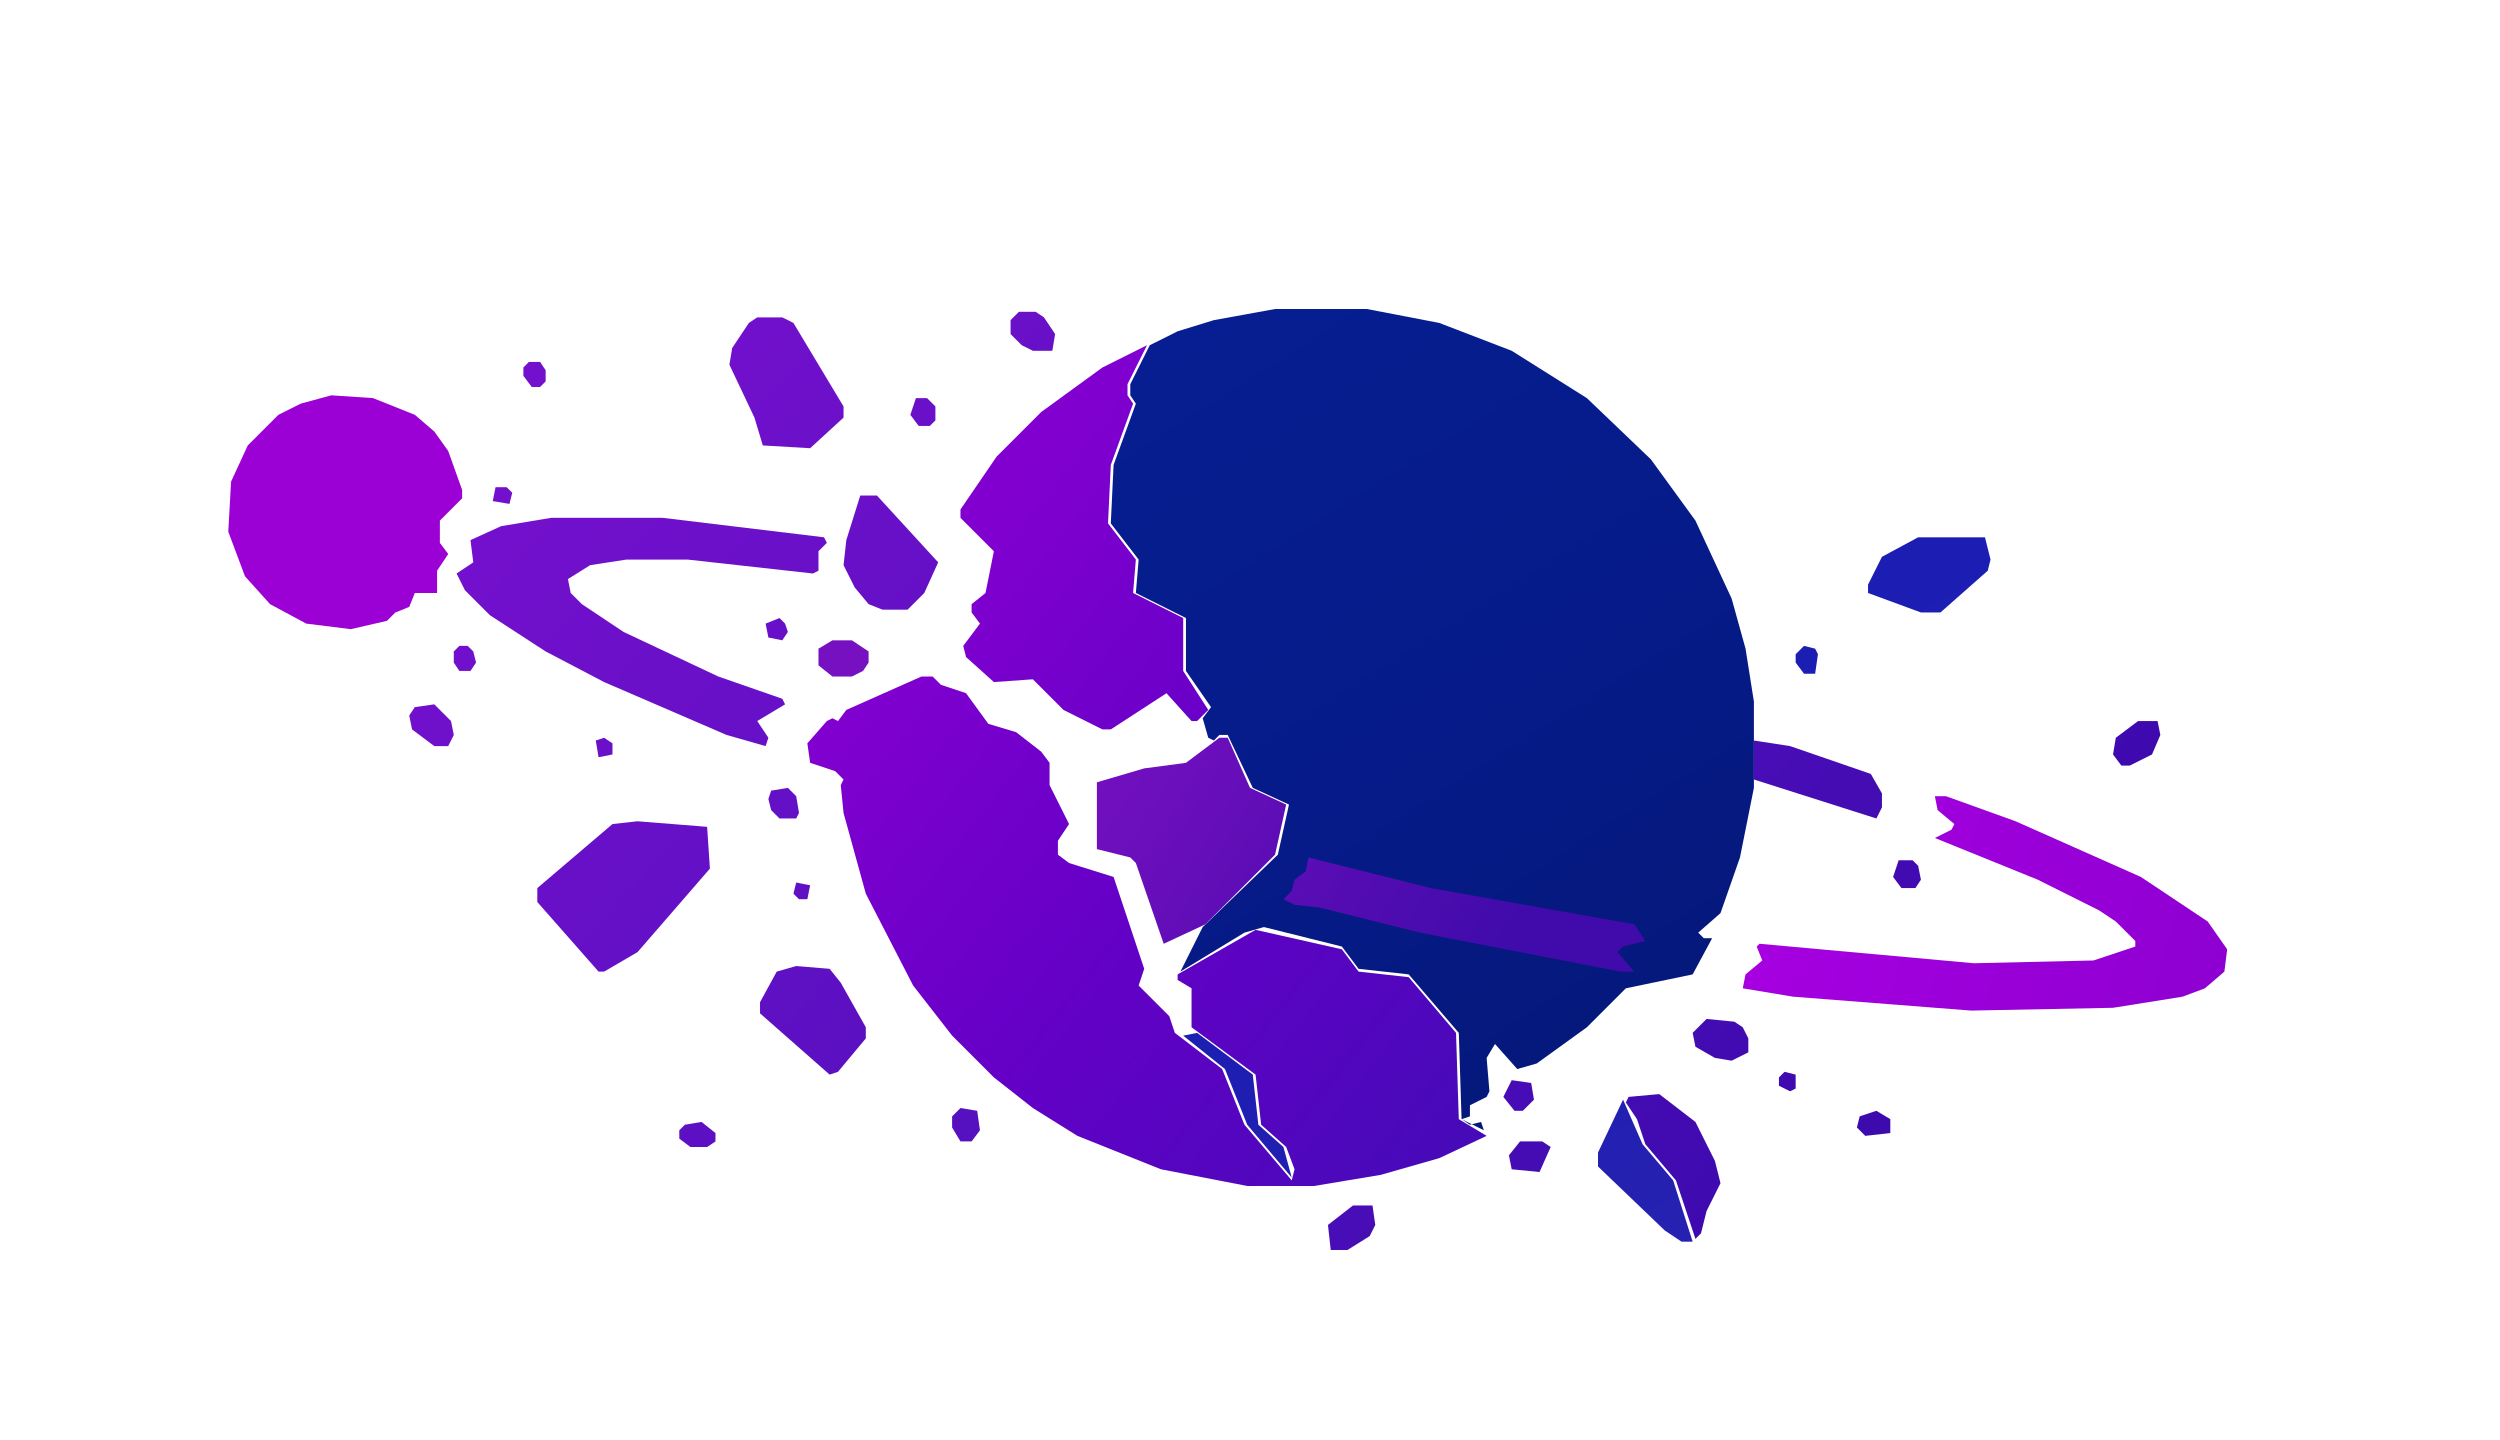
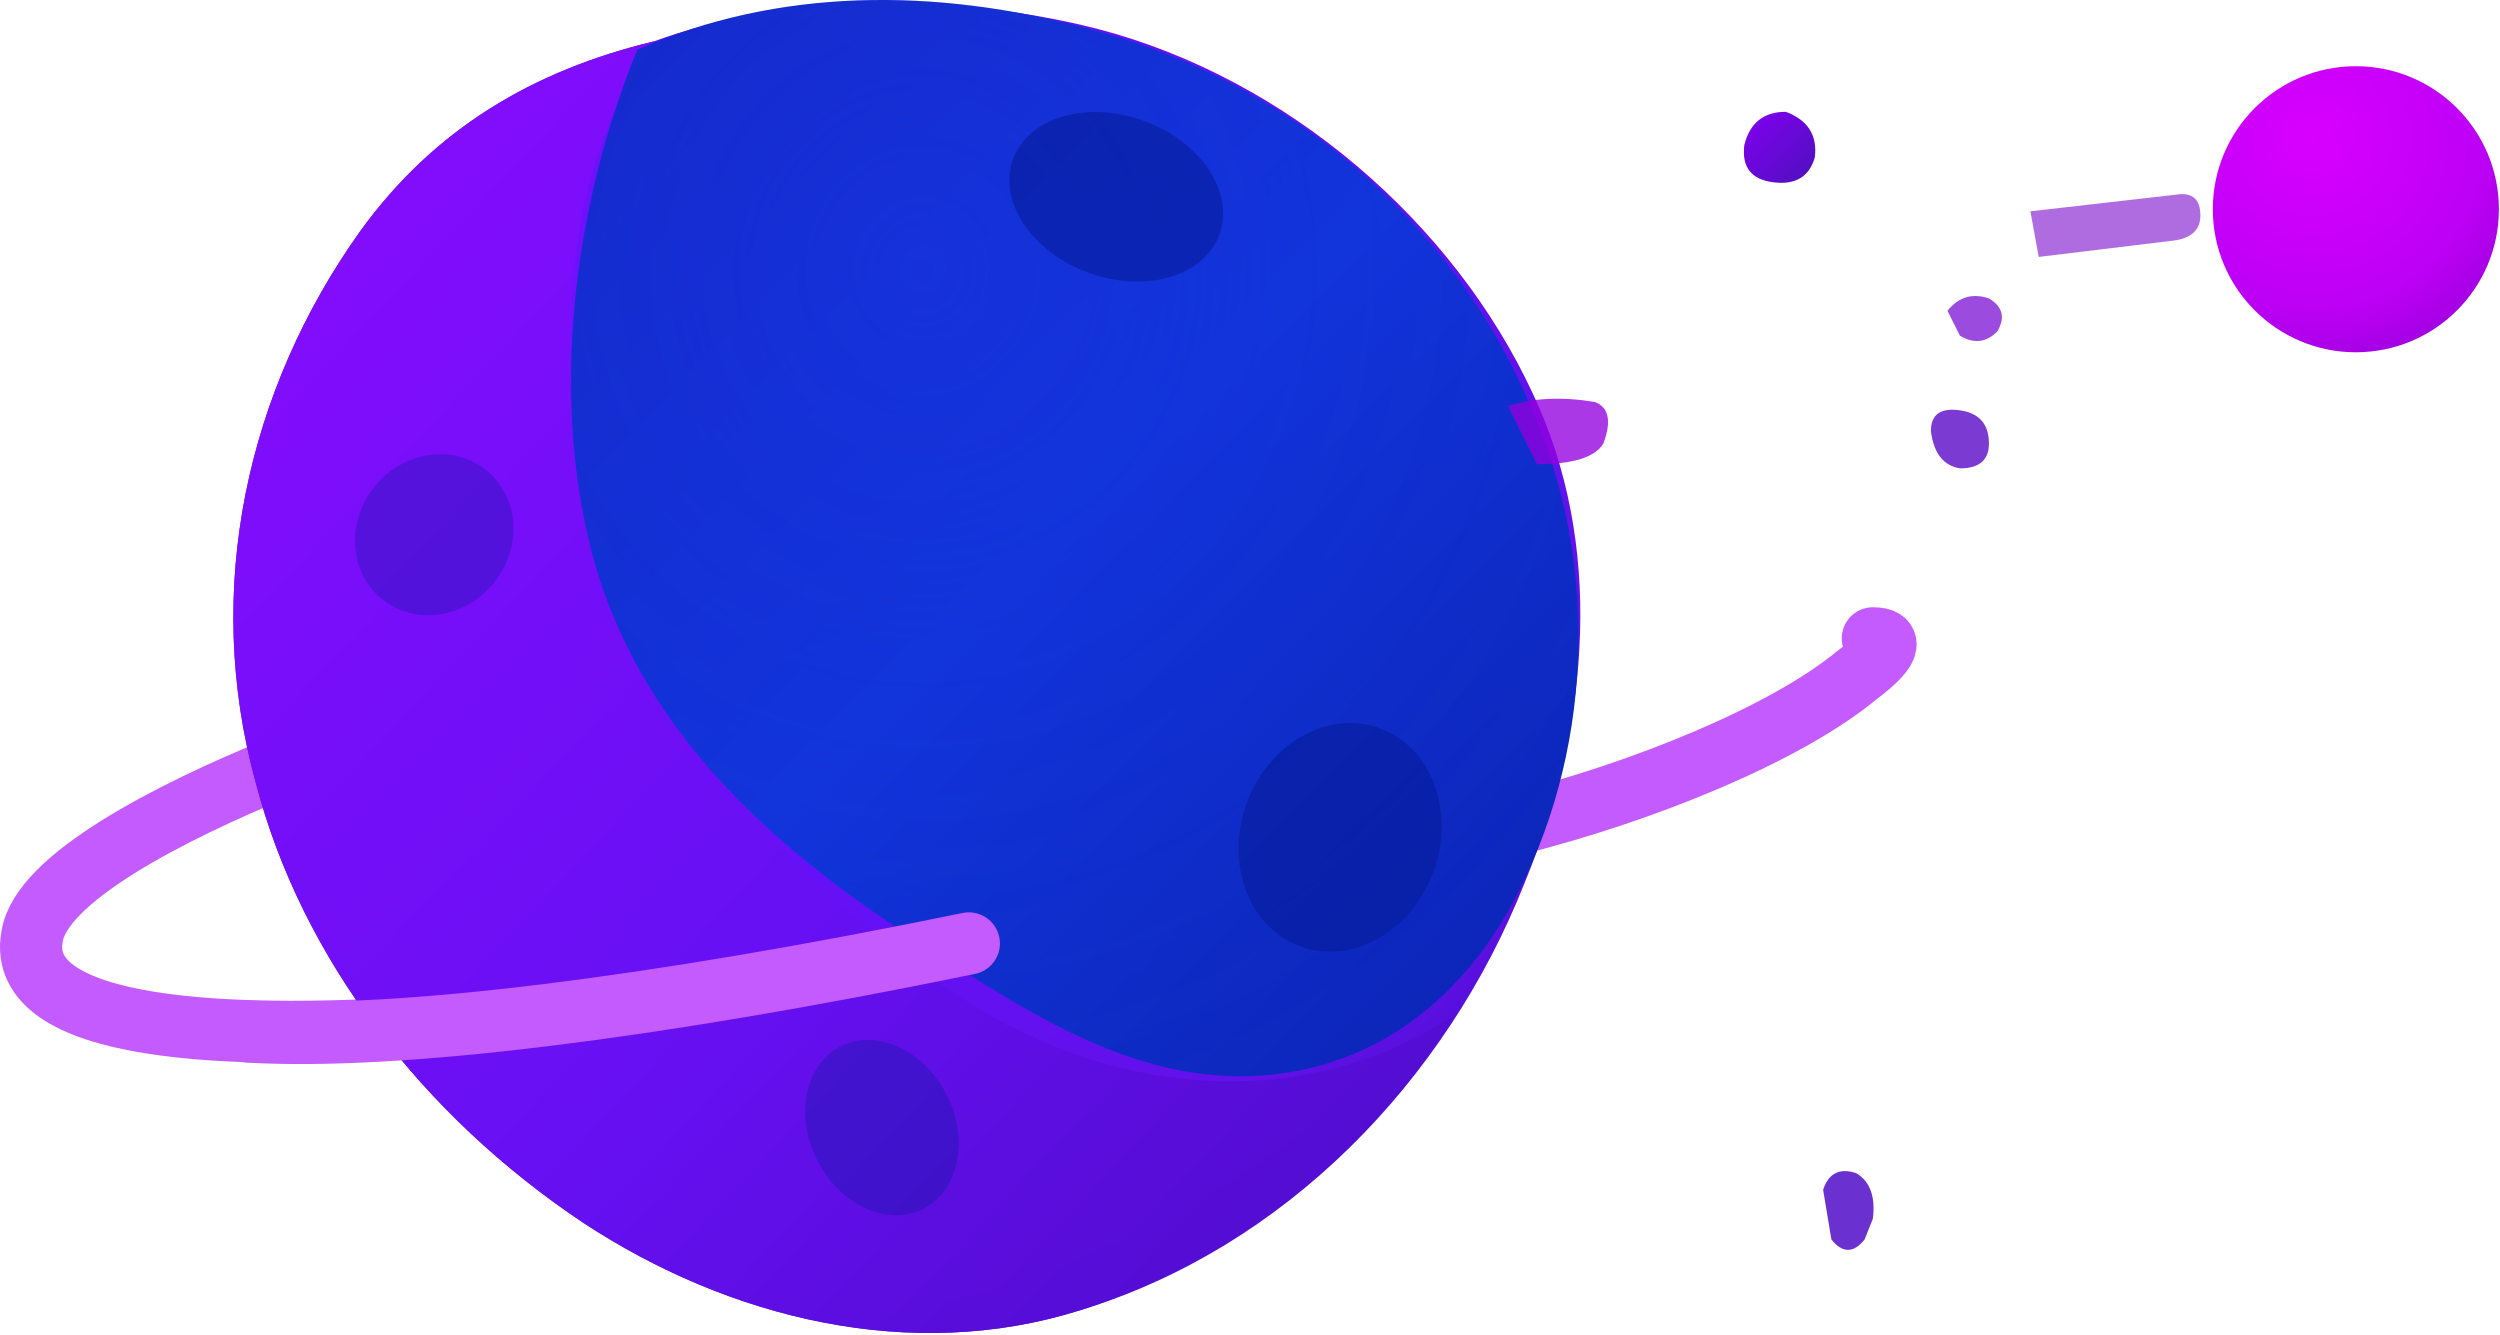
- <svg xmlns="http://www.w3.org/2000/svg" width="898" height="517" viewBox="0 0 898 517" role="img" aria-labelledby="title desc">
+ <svg xmlns="http://www.w3.org/2000/svg" width="603" height="322" viewBox="0 0 603 322" fill="none">
+   <path d="M67.733 184.969C40.733 195.969 9.733 211.969 7.733 225.969C3.733 247.969 51.733 251.969 112.733 246.969C164.733 242.969 216.733 234.969 240.733 230.969" stroke-width="15" stroke-linecap="round" stroke-linejoin="round" stroke="#C45BFF" />
+   <path d="M364.733 198.969C396.733 190.969 430.733 176.969 447.733 162.969C455.733 156.969 456.733 153.969 451.733 153.969" stroke-width="15" stroke-linecap="round" stroke-linejoin="round" stroke="#C45BFF" />
+   <path d="M157.733 9.97C187.733 -1.03 229.733 -2.03 264.733 6.97C310.733 18.97 350.733 53.969 369.733 94.969C386.733 130.97 383.733 173.97 367.733 212.97C348.733 260.97 309.733 300.97 260.733 315.97C219.733 328.97 175.733 317.97 140.733 294.97C101.733 268.97 72.733 230.97 61.733 188.97C48.733 141.97 59.733 93.969 86.733 55.969C104.733 30.97 128.733 16.97 157.733 9.97Z" fill="url(#paint0_radial_2870_1559)" />
+   <path opacity="0.96" d="M157.733 9.969C134.733 42.969 133.733 86.969 143.733 123.969C155.733 171.969 187.733 209.969 227.733 237.969C266.733 264.969 313.733 268.969 350.733 244.969C329.733 278.969 297.733 303.969 260.733 315.969C219.733 328.969 175.733 317.969 140.733 294.969C101.733 268.969 72.733 230.969 61.733 188.969C48.733 141.969 59.733 93.969 86.733 55.969C104.733 30.97 128.733 16.97 157.733 9.969Z" fill="url(#paint1_linear_2870_1559)" />
+   <path d="M153.733 11.969C187.733 -3.031 225.733 -3.031 262.733 6.969C312.733 19.969 350.733 54.969 368.733 96.969C386.733 136.969 383.733 182.969 364.733 217.969C351.733 241.969 331.733 255.969 308.733 258.969C277.733 262.969 251.733 246.969 222.733 227.969C186.733 204.969 158.733 178.969 145.733 142.969C132.733 105.969 135.733 55.969 153.733 11.969Z" fill="url(#paint2_linear_2870_1559)" />
+   <path d="M153.733 11.969C187.733 -3.031 225.733 -3.031 262.733 6.969C312.733 19.969 350.733 54.969 368.733 96.969C386.733 136.969 383.733 182.969 364.733 217.969C351.733 241.969 331.733 255.969 308.733 258.969C277.733 262.969 251.733 246.969 222.733 227.969C186.733 204.969 158.733 178.969 145.733 142.969C132.733 105.969 135.733 55.969 153.733 11.969Z" fill="url(#paint3_radial_2870_1559)" />
+   <g opacity="0.62">
+     <path d="M262.564 65.794C276.317 70.799 290.452 66.653 294.135 56.533C297.819 46.413 289.656 34.151 275.903 29.146C262.15 24.14 248.015 28.286 244.332 38.406C240.648 48.526 248.811 60.788 262.564 65.794Z" fill="#071C9B" />
+     <path d="M313.656 228.281C326.112 232.814 340.497 224.709 345.786 210.178C351.075 195.647 345.265 180.192 332.809 175.658C320.354 171.125 305.969 179.23 300.68 193.761C295.391 208.292 301.201 223.748 313.656 228.281Z" fill="#071C9B" />
+     <path opacity="0.55" d="M222.721 291.572C231.332 287.184 233.841 274.851 228.325 264.025C222.809 253.199 211.357 247.98 202.745 252.367C194.133 256.755 191.624 269.088 197.14 279.914C202.656 290.74 214.109 295.96 222.721 291.572Z" fill="#071C9B" />
+     <path opacity="0.52" d="M92.147 144.512C100.087 150.942 112.159 149.196 119.11 140.612C126.062 132.028 125.26 119.857 117.32 113.427C109.379 106.997 97.307 108.743 90.356 117.327C83.405 125.911 84.207 138.083 92.147 144.512Z" fill="#071C9B" />
+   </g>
+   <path opacity="0.78" d="M363.733 97.969C369.733 95.969 376.733 95.636 384.733 96.969C388.067 98.303 388.733 101.636 386.733 106.969C384.733 110.303 379.4 111.969 370.733 111.969L363.733 97.969Z" fill="#9300DF" />
+   <path d="M420.733 34.969C422.067 29.636 425.4 26.97 430.733 26.97C436.067 28.97 438.4 32.636 437.733 37.969C436.4 42.636 433.067 44.636 427.733 43.969C422.4 43.303 420.067 40.303 420.733 34.969Z" fill="url(#paint4_linear_2870_1559)" />
+   <path opacity="0.58" d="M489.733 50.969L524.733 46.969C528.733 46.303 530.733 47.969 530.733 51.969C530.733 55.303 528.733 57.303 524.733 57.969L491.733 61.969L489.733 50.969Z" fill="#7600C9" />
+   <path opacity="0.7" d="M469.733 74.969C472.4 71.636 475.733 70.636 479.733 71.969C483.067 73.969 483.733 76.636 481.733 79.969C479.067 82.636 476.067 82.969 472.733 80.969L469.733 74.969Z" fill="#7100D1" />
+   <path opacity="0.8" d="M465.733 103.97C465.733 99.969 468.067 98.303 472.733 98.969C477.4 99.636 479.733 102.303 479.733 106.97C479.733 110.97 477.4 112.97 472.733 112.97C468.733 112.303 466.4 109.303 465.733 103.97Z" fill="#5A0AC7" />
+   <path opacity="0.86" d="M439.733 286.969C441.067 282.969 443.733 281.636 447.733 282.969C451.067 284.969 452.4 288.636 451.733 293.969L449.733 298.969C447.067 302.303 444.4 302.303 441.733 298.969L439.733 286.969Z" fill="#5410C9" />
+   <path d="M568.233 84.969C587.287 84.969 602.733 69.523 602.733 50.469C602.733 31.416 587.287 15.97 568.233 15.97C549.18 15.97 533.733 31.416 533.733 50.469C533.733 69.523 549.18 84.969 568.233 84.969Z" fill="url(#paint5_radial_2870_1559)" />
+   <path d="M59.95 248.811C95.582 250.898 157.124 243.306 233.681 227.557" stroke-width="15" stroke-linecap="round" stroke-linejoin="round" stroke="#C45BFF" />
  <defs>
-     <linearGradient id="grad-orbita" x1="160" y1="185" x2="800" y2="365" gradientUnits="userSpaceOnUse">
-       <stop offset="0" stop-color="#9B00D4" />
-       <stop offset="0.48" stop-color="#C000F0" />
-       <stop offset="1" stop-color="#8D00D1" />
+     <radialGradient id="paint0_radial_2870_1559" cx="0" cy="0" r="1" gradientUnits="userSpaceOnUse" gradientTransform="translate(169.995 87.4627) scale(266.416 262.911)">
+       <stop stop-color="#7410FF" />
+       <stop offset="0.48" stop-color="#6511F7" />
+       <stop offset="0.82" stop-color="#6111E9" />
+       <stop offset="1" stop-color="#4D0DCE" />
+     </radialGradient>
+     <linearGradient id="paint1_linear_2870_1559" x1="56.281" y1="9.969" x2="367.334" y2="303.953" gradientUnits="userSpaceOnUse">
+       <stop stop-color="#8B0CFF" />
+       <stop offset="0.56" stop-color="#6710F4" />
+       <stop offset="1" stop-color="#4C0BC5" />
    </linearGradient>
-     <linearGradient id="grad-lua" x1="82" y1="184" x2="167" y2="184" gradientUnits="userSpaceOnUse">
-       <stop offset="0" stop-color="#6903A5" />
-       <stop offset="0.28" stop-color="#8600C6" />
-       <stop offset="0.55" stop-color="#9603DC" />
-       <stop offset="0.82" stop-color="#9603DC" />
-       <stop offset="1" stop-color="#8E00CF" />
+     <linearGradient id="paint2_linear_2870_1559" x1="157.182" y1="10.383" x2="383.364" y2="234.271" gradientUnits="userSpaceOnUse">
+       <stop stop-color="#152BCF" />
+       <stop offset="0.48" stop-color="#1236DF" />
+       <stop offset="1" stop-color="#0C24B5" />
    </linearGradient>
-     <linearGradient id="grad-roxo-superior" x1="345" y1="125" x2="440" y2="255" gradientUnits="userSpaceOnUse">
-       <stop offset="0" stop-color="#6D12D2" />
-       <stop offset="0.55" stop-color="#7410CE" />
-       <stop offset="1" stop-color="#4D0CB5" />
+     <radialGradient id="paint3_radial_2870_1559" cx="0" cy="0" r="1" gradientUnits="userSpaceOnUse" gradientTransform="translate(222.789 64.8969) scale(218.69 233.629)">
+       <stop stop-color="#1D32E2" stop-opacity="0.28" />
+       <stop offset="1" stop-color="#061C9F" stop-opacity="0" />
+     </radialGradient>
+     <linearGradient id="paint4_linear_2870_1559" x1="420.622" y1="26.97" x2="437.747" y2="44.191" gradientUnits="userSpaceOnUse">
+       <stop stop-color="#8200F2" />
+       <stop offset="1" stop-color="#4E10BD" />
    </linearGradient>
-     <linearGradient id="grad-roxo-inferior" x1="305" y1="250" x2="535" y2="430" gradientUnits="userSpaceOnUse">
-       <stop offset="0" stop-color="#8100D0" />
-       <stop offset="0.42" stop-color="#6500C7" />
-       <stop offset="1" stop-color="#430BB7" />
-     </linearGradient>
-     <linearGradient id="grad-roxo-pedra" x1="390" y1="260" x2="535" y2="350" gradientUnits="userSpaceOnUse">
-       <stop offset="0" stop-color="#7710C1" />
-       <stop offset="0.5" stop-color="#5C0DB5" />
-       <stop offset="1" stop-color="#400BAA" />
-     </linearGradient>
-     <linearGradient id="grad-azul-planeta" x1="430" y1="115" x2="610" y2="400" gradientUnits="userSpaceOnUse">
-       <stop offset="0" stop-color="#061E91" />
-       <stop offset="0.5" stop-color="#061B89" />
-       <stop offset="1" stop-color="#041777" />
-     </linearGradient>
-     <linearGradient id="grad-cristal-azul" x1="570" y1="190" x2="715" y2="445" gradientUnits="userSpaceOnUse">
-       <stop offset="0" stop-color="#171CB4" />
-       <stop offset="1" stop-color="#2A22AF" />
-     </linearGradient>
-     <linearGradient id="grad-cristal-roxo" x1="250" y1="110" x2="620" y2="445" gradientUnits="userSpaceOnUse">
-       <stop offset="0" stop-color="#7310CD" />
-       <stop offset="0.55" stop-color="#5510BF" />
-       <stop offset="1" stop-color="#3D0AAE" />
-     </linearGradient>
+     <radialGradient id="paint5_radial_2870_1559" cx="0" cy="0" r="1" gradientUnits="userSpaceOnUse" gradientTransform="translate(557.883 33.2195) scale(58.65)">
+       <stop stop-color="#D800FF" />
+       <stop offset="0.7" stop-color="#BD00F6" />
+       <stop offset="1" stop-color="#9D00DE" />
+     </radialGradient>
  </defs>
-   <g id="anel-orbital-esquerdo" aria-label="Anel orbital — trecho esquerdo" fill="url(#grad-orbita)" stroke="none">
-     <path id="anel-orbital-esquerdo-01" data-name="orbita-esquerda" d="M119.0,142.0 L108.0,145.0 L100.0,149.0 L89.0,160.0 L83.0,173.0 L82.0,191.0 L88.0,207.0 L97.0,217.0 L110.0,224.0 L126.0,226.0 L139.0,223.0 L142.0,220.0 L147.0,218.0 L149.0,213.0 L157.0,213.0 L157.0,205.0 L161.0,199.0 L158.0,195.0 L158.0,187.0 L166.0,179.0 L166.0,176.0 L161.0,162.0 L156.0,155.0 L149.0,149.0 L134.0,143.0 Z" />
-   </g>
-   <g id="anel-orbital-direito" aria-label="Anel orbital — trecho direito" fill="url(#grad-orbita)" stroke="none">
-     <path id="anel-orbital-direito-01" data-name="orbita-direita" d="M626.0,355.0 L644.0,358.0 L708.0,363.0 L759.0,362.0 L784.0,358.0 L792.0,355.0 L799.0,349.0 L800.0,341.0 L793.0,331.0 L769.0,315.0 L724.0,295.0 L699.0,286.0 L695.0,286.0 L696.0,291.0 L702.0,296.0 L701.0,298.0 L695.0,301.0 L732.0,316.0 L754.0,327.0 L760.0,331.0 L767.0,338.0 L767.0,340.0 L752.0,345.0 L709.0,346.0 L632.0,339.0 L631.0,340.0 L633.0,345.0 L627.0,350.0 Z" />
-   </g>
-   <g id="massa-roxa" aria-label="Partes roxas do planeta" fill="url(#grad-roxo-inferior)" stroke="none">
-     <path id="massa-roxa-01" data-name="hemisferio-roxo-inferior" d="M290.0,267.0 L291.0,274.0 L300.0,277.0 L303.0,280.0 L302.0,282.0 L303.0,292.0 L311.0,321.0 L328.0,354.0 L342.0,372.0 L357.0,387.0 L371.0,398.0 L387.0,408.0 L417.0,420.0 L448.0,426.0 L472.0,426.0 L496.0,422.0 L517.0,416.0 L534.0,408.0 L524.0,402.0 L523.0,371.0 L506.0,351.0 L488.0,349.0 L482.0,341.0 L451.0,334.0 L423.0,350.0 L423.0,352.0 L428.0,355.0 L428.0,369.0 L451.0,386.0 L453.0,404.0 L462.0,412.0 L465.0,420.0 L464.0,424.0 L447.0,404.0 L439.0,384.0 L422.0,371.0 L420.0,365.0 L409.0,354.0 L411.0,348.0 L400.0,315.0 L384.0,310.0 L380.0,307.0 L380.0,302.0 L384.0,296.0 L377.0,282.0 L377.0,274.0 L374.0,270.0 L365.0,263.0 L355.0,260.0 L347.0,249.0 L338.0,246.0 L335.0,243.0 L331.0,243.0 L304.0,255.0 L301.0,259.0 L299.0,258.0 L297.0,259.0 Z" />
-     <path id="massa-roxa-02" data-name="placa-roxa-superior-esquerda" d="M412.0,124.0 L396.0,132.0 L374.0,148.0 L358.0,164.0 L345.0,183.0 L345.0,186.0 L357.0,198.0 L354.0,213.0 L349.0,217.0 L349.0,220.0 L352.0,224.0 L346.0,232.0 L347.0,236.0 L357.0,245.0 L371.0,244.0 L382.0,255.0 L396.0,262.0 L399.0,262.0 L419.0,249.0 L428.0,259.0 L430.0,259.0 L434.0,255.0 L425.0,241.0 L425.0,222.0 L407.0,213.0 L408.0,201.0 L398.0,188.0 L399.0,167.0 L407.0,145.0 L405.0,142.0 L405.0,138.0 Z" />
-   </g>
-   <g id="massa-azul" aria-label="Parte azul do planeta" fill="url(#grad-azul-planeta)" stroke="none">
-     <path id="massa-azul-01" data-name="planeta-azul" d="M423.0,119.0 L413.0,124.0 L406.0,138.0 L406.0,142.0 L408.0,145.0 L400.0,167.0 L399.0,188.0 L409.0,201.0 L408.0,213.0 L426.0,222.0 L426.0,241.0 L435.0,254.0 L432.0,258.0 L434.0,265.0 L436.0,266.0 L438.0,264.0 L441.0,264.0 L450.0,283.0 L463.0,289.0 L459.0,307.0 L432.0,333.0 L424.0,349.0 L447.0,335.0 L454.0,333.0 L482.0,340.0 L488.0,348.0 L506.0,350.0 L524.0,371.0 L525.0,402.0 L533.0,406.0 L532.0,403.0 L528.0,404.0 L525.0,402.0 L528.0,401.0 L528.0,397.0 L534.0,394.0 L535.0,392.0 L534.0,380.0 L537.0,375.0 L545.0,384.0 L552.0,382.0 L570.0,369.0 L584.0,355.0 L608.0,350.0 L615.0,337.0 L612.0,337.0 L610.0,335.0 L618.0,328.0 L625.0,308.0 L630.0,283.0 L630.0,252.0 L627.0,233.0 L622.0,215.0 L609.0,187.0 L593.0,165.0 L570.0,143.0 L543.0,126.0 L517.0,116.0 L491.0,111.0 L458.0,111.0 L436.0,115.0 Z" />
-   </g>
-   <g id="placas-centrais" aria-label="Placas centrais do planeta" fill="url(#grad-roxo-pedra)" stroke="none">
-     <path id="placas-centrais-01" data-name="fragmento-central" d="M441.0,265.0 L438.0,265.0 L426.0,274.0 L411.0,276.0 L394.0,281.0 L394.0,305.0 L406.0,308.0 L408.0,310.0 L418.0,339.0 L433.0,332.0 L458.0,307.0 L462.0,289.0 L449.0,283.0 Z" />
-     <path id="placas-centrais-02" data-name="fragmento-central" d="M461.0,323.0 L465.0,325.0 L474.0,326.0 L510.0,335.0 L582.0,349.0 L587.0,349.0 L581.0,342.0 L583.0,340.0 L591.0,338.0 L587.0,332.0 L514.0,319.0 L470.0,308.0 L469.0,313.0 L465.0,316.0 L464.0,320.0 Z" />
-     <path id="placas-centrais-03" data-name="fragmento-central-pequeno" d="M294.0,233.0 L294.0,239.0 L299.0,243.0 L306.0,243.0 L310.0,241.0 L312.0,238.0 L312.0,234.0 L306.0,230.0 L299.0,230.0 Z" />
-   </g>
-   <g id="fragmentos-azuis" aria-label="Fragmentos azuis" fill="url(#grad-cristal-azul)" stroke="none">
-     <path id="fragmentos-azuis-01" data-name="fragmento-azul-superior-direito" d="M713.0,193.0 L689.0,193.0 L676.0,200.0 L671.0,210.0 L671.0,213.0 L690.0,220.0 L697.0,220.0 L714.0,205.0 L715.0,201.0 Z" />
-     <path id="fragmentos-azuis-02" data-name="fragmento-azul-inferior-direito" d="M583.0,395.0 L574.0,414.0 L574.0,419.0 L598.0,442.0 L604.0,446.0 L608.0,446.0 L601.0,424.0 L590.0,411.0 Z" />
-     <path id="fragmentos-azuis-03" data-name="fragmento-azul-inferior" d="M425.0,372.0 L440.0,384.0 L448.0,404.0 L464.0,423.0 L461.0,412.0 L452.0,404.0 L450.0,386.0 L430.0,371.0 Z" />
-     <path id="fragmentos-azuis-04" data-name="detalhe-azul" d="M648.0,232.0 L645.0,235.0 L645.0,238.0 L648.0,242.0 L652.0,242.0 L653.0,235.0 L652.0,233.0 Z" />
-   </g>
-   <g id="fragmentos-roxos" aria-label="Fragmentos roxos" fill="url(#grad-cristal-roxo)" stroke="none">
-     <path id="fragmentos-roxos-01" data-name="fragmento-solto" d="M169.0,194.0 L170.0,202.0 L164.0,206.0 L167.0,212.0 L176.0,221.0 L196.0,234.0 L217.0,245.0 L261.0,264.0 L275.0,268.0 L276.0,265.0 L272.0,259.0 L282.0,253.0 L281.0,251.0 L258.0,243.0 L224.0,227.0 L209.0,217.0 L205.0,213.0 L204.0,208.0 L212.0,203.0 L225.0,201.0 L247.0,201.0 L292.0,206.0 L294.0,205.0 L294.0,198.0 L297.0,195.0 L296.0,193.0 L238.0,186.0 L198.0,186.0 L180.0,189.0 Z" />
-     <path id="fragmentos-roxos-02" data-name="fragmento-solto" d="M254.0,297.0 L229.0,295.0 L220.0,296.0 L193.0,319.0 L193.0,324.0 L215.0,349.0 L217.0,349.0 L229.0,342.0 L255.0,312.0 Z" />
-     <path id="fragmentos-roxos-03" data-name="fragmento-solto" d="M272.0,114.0 L269.0,116.0 L263.0,125.0 L262.0,131.0 L271.0,150.0 L274.0,160.0 L291.0,161.0 L303.0,150.0 L303.0,146.0 L285.0,116.0 L281.0,114.0 Z" />
-     <path id="fragmentos-roxos-04" data-name="fragmento-solto" d="M279.0,349.0 L273.0,360.0 L273.0,364.0 L298.0,386.0 L301.0,385.0 L311.0,373.0 L311.0,369.0 L302.0,353.0 L298.0,348.0 L286.0,347.0 Z" />
-     <path id="fragmentos-roxos-05" data-name="fragmento-solto" d="M309.0,178.0 L304.0,194.0 L303.0,203.0 L307.0,211.0 L312.0,217.0 L317.0,219.0 L326.0,219.0 L332.0,213.0 L337.0,202.0 L315.0,178.0 Z" />
-     <path id="fragmentos-roxos-06" data-name="particula" d="M585.0,394.0 L584.0,396.0 L588.0,402.0 L591.0,411.0 L602.0,424.0 L609.0,445.0 L611.0,443.0 L613.0,435.0 L618.0,425.0 L616.0,417.0 L609.0,403.0 L596.0,393.0 Z" />
-     <path id="fragmentos-roxos-07" data-name="particula" d="M630.0,266.0 L630.0,280.0 L674.0,294.0 L676.0,290.0 L676.0,285.0 L672.0,278.0 L643.0,268.0 Z" />
-     <path id="fragmentos-roxos-08" data-name="particula" d="M608.0,371.0 L609.0,376.0 L616.0,380.0 L622.0,381.0 L628.0,378.0 L628.0,373.0 L626.0,369.0 L623.0,367.0 L613.0,366.0 Z" />
-     <path id="fragmentos-roxos-09" data-name="particula" d="M493.0,433.0 L486.0,433.0 L477.0,440.0 L478.0,449.0 L484.0,449.0 L492.0,444.0 L494.0,440.0 Z" />
-     <path id="fragmentos-roxos-10" data-name="particula" d="M775.0,259.0 L768.0,259.0 L760.0,265.0 L759.0,271.0 L762.0,275.0 L765.0,275.0 L773.0,271.0 L776.0,264.0 Z" />
-     <path id="fragmentos-roxos-11" data-name="particula" d="M149.0,254.0 L147.0,257.0 L148.0,262.0 L156.0,268.0 L161.0,268.0 L163.0,264.0 L162.0,259.0 L156.0,253.0 Z" />
-     <path id="fragmentos-roxos-12" data-name="particula" d="M363.0,115.0 L363.0,120.0 L367.0,124.0 L371.0,126.0 L378.0,126.0 L379.0,120.0 L375.0,114.0 L372.0,112.0 L366.0,112.0 Z" />
-     <path id="fragmentos-roxos-13" data-name="particula" d="M546.0,410.0 L542.0,415.0 L543.0,420.0 L553.0,421.0 L557.0,412.0 L554.0,410.0 Z" />
-     <path id="fragmentos-roxos-14" data-name="particula" d="M345.0,398.0 L342.0,401.0 L342.0,405.0 L345.0,410.0 L349.0,410.0 L352.0,406.0 L351.0,399.0 Z" />
-     <path id="fragmentos-roxos-15" data-name="particula" d="M277.0,284.0 L276.0,287.0 L277.0,291.0 L280.0,294.0 L286.0,294.0 L287.0,292.0 L286.0,286.0 L283.0,283.0 Z" />
-     <path id="fragmentos-roxos-16" data-name="particula" d="M543.0,388.0 L540.0,394.0 L544.0,399.0 L547.0,399.0 L551.0,395.0 L550.0,389.0 Z" />
-     <path id="fragmentos-roxos-17" data-name="particula" d="M244.0,406.0 L244.0,409.0 L248.0,412.0 L254.0,412.0 L257.0,410.0 L257.0,407.0 L252.0,403.0 L246.0,404.0 Z" />
-     <path id="fragmentos-roxos-18" data-name="particula" d="M667.0,405.0 L670.0,408.0 L679.0,407.0 L679.0,402.0 L674.0,399.0 L668.0,401.0 Z" />
-     <path id="fragmentos-roxos-19" data-name="particula" d="M682.0,309.0 L680.0,315.0 L683.0,319.0 L688.0,319.0 L690.0,316.0 L689.0,311.0 L687.0,309.0 Z" />
-     <path id="fragmentos-roxos-20" data-name="particula" d="M329.0,143.0 L327.0,149.0 L330.0,153.0 L334.0,153.0 L336.0,151.0 L336.0,146.0 L333.0,143.0 Z" />
-     <path id="fragmentos-roxos-21" data-name="particula" d="M190.0,130.0 L188.0,132.0 L188.0,135.0 L191.0,139.0 L194.0,139.0 L196.0,137.0 L196.0,133.0 L194.0,130.0 Z" />
-     <path id="fragmentos-roxos-22" data-name="particula" d="M165.0,232.0 L163.0,234.0 L163.0,238.0 L165.0,241.0 L169.0,241.0 L171.0,238.0 L170.0,234.0 L168.0,232.0 Z" />
-     <path id="fragmentos-roxos-23" data-name="particula" d="M275.0,224.0 L276.0,229.0 L281.0,230.0 L283.0,227.0 L282.0,224.0 L280.0,222.0 Z" />
-     <path id="fragmentos-roxos-24" data-name="particula" d="M178.0,175.0 L177.0,180.0 L183.0,181.0 L184.0,177.0 L182.0,175.0 Z" />
-     <path id="fragmentos-roxos-25" data-name="particula" d="M217.0,265.0 L214.0,266.0 L215.0,272.0 L220.0,271.0 L220.0,267.0 Z" />
-     <path id="fragmentos-roxos-26" data-name="particula" d="M641.0,385.0 L639.0,387.0 L639.0,390.0 L643.0,392.0 L645.0,391.0 L645.0,386.0 Z" />
-     <path id="fragmentos-roxos-27" data-name="particula" d="M286.0,317.0 L285.0,321.0 L287.0,323.0 L290.0,323.0 L291.0,318.0 Z" />
-   </g>
</svg>
